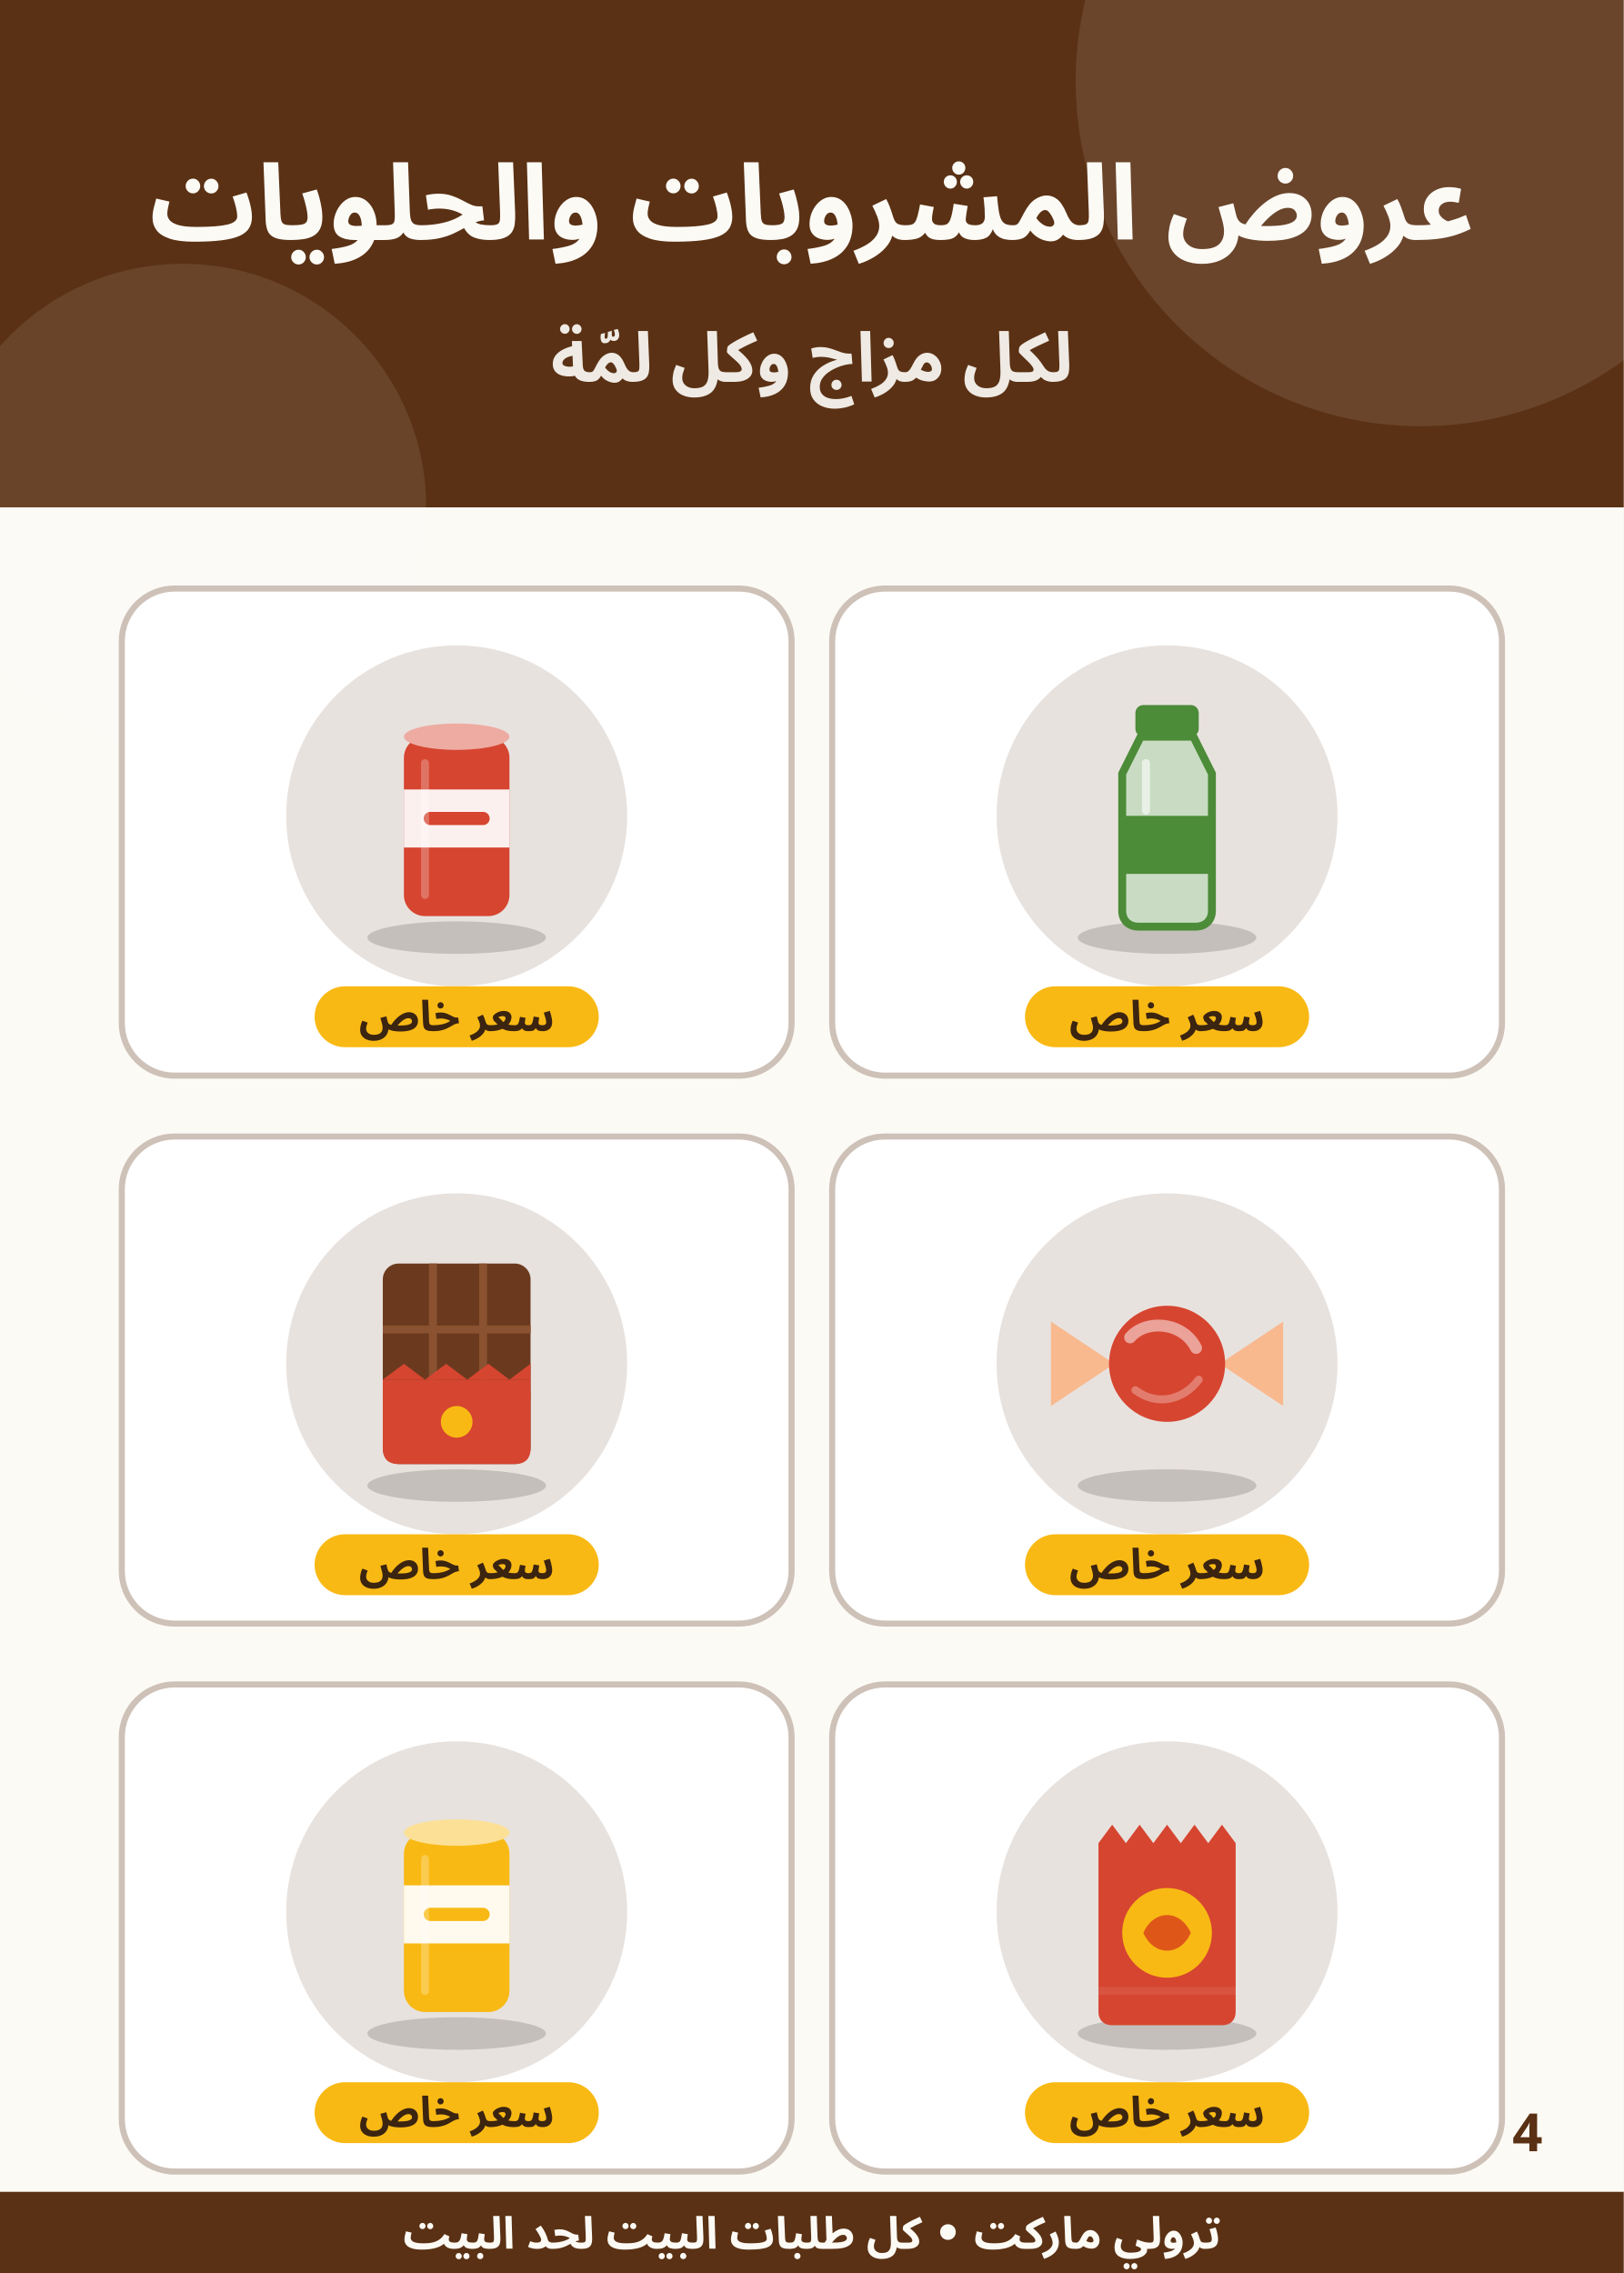
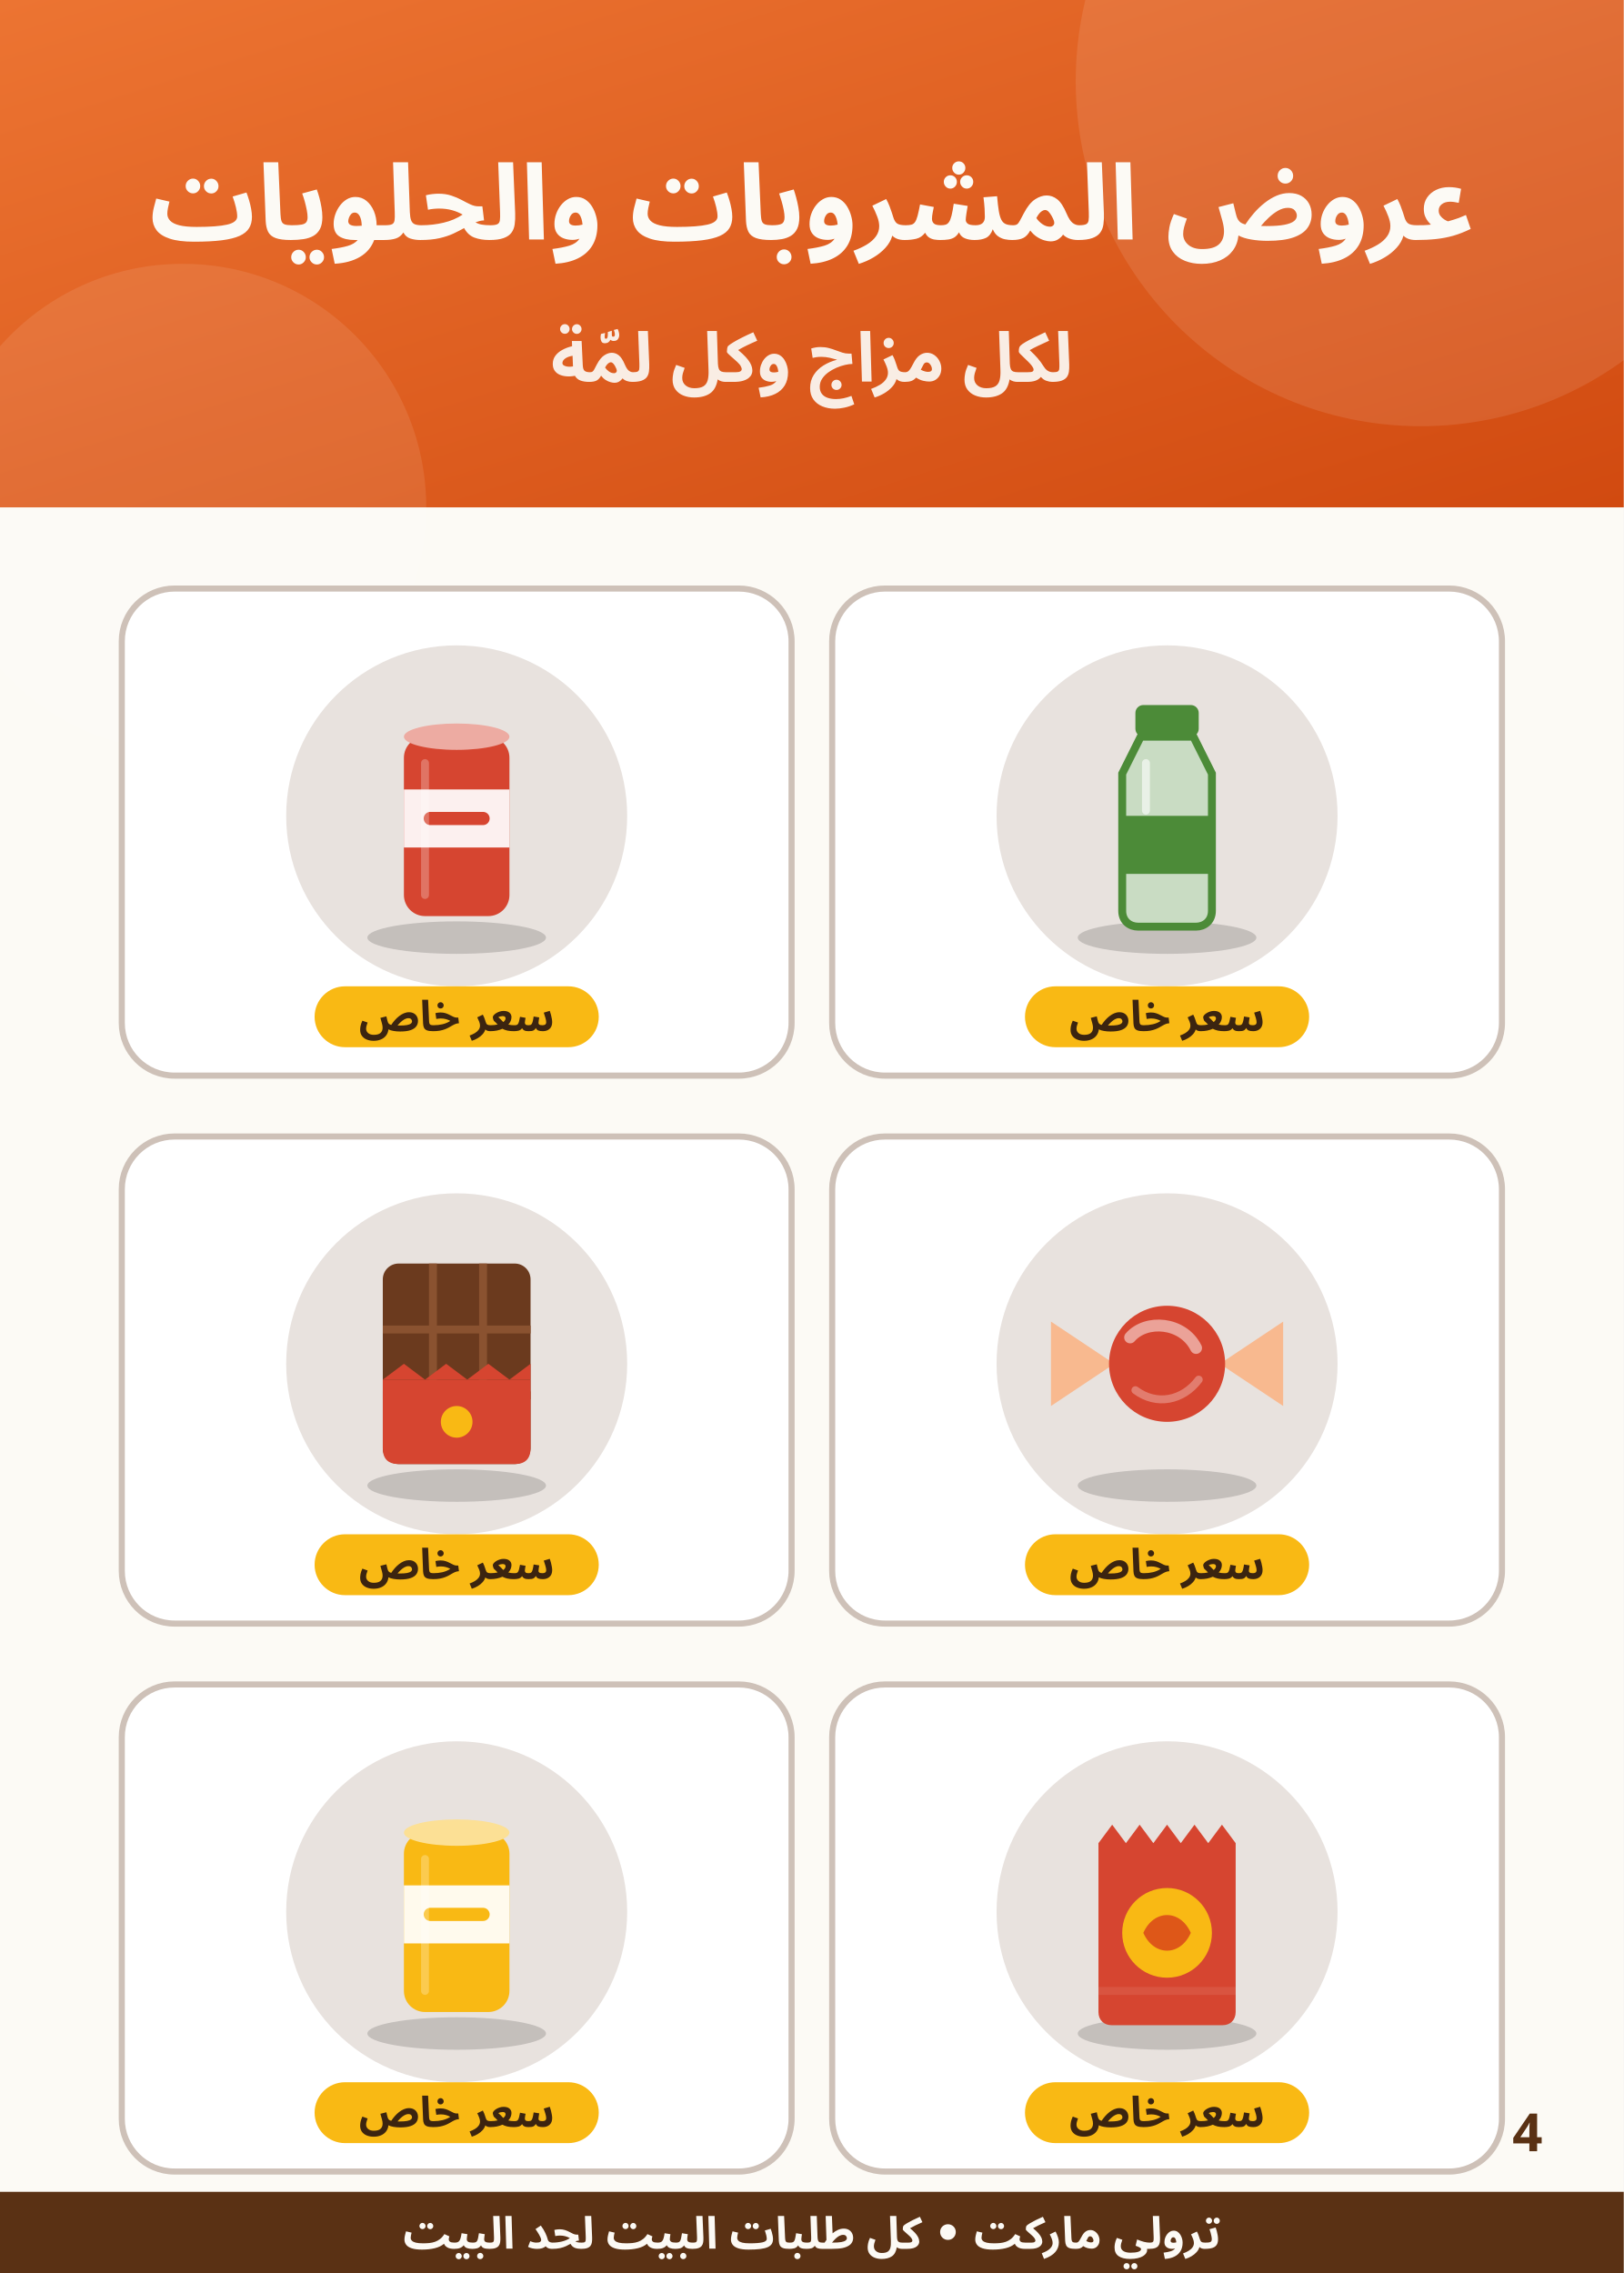
<svg xmlns="http://www.w3.org/2000/svg" viewBox="0 0 800 1120" width="800" height="1120">
+   <defs>
+     <linearGradient id="bgL" x1="0" y1="0" x2="1" y2="1">
+       <stop offset="0" stop-color="#EC7432" />
+       <stop offset="1" stop-color="#D14A10" />
+     </linearGradient>
+   </defs>
  <rect width="800" height="1120" fill="#FCFAF5" />
-   <rect width="800" height="250" fill="#5A3114" />
+   <rect width="800" height="250" fill="url(#bgL)" />
  <circle cx="700" cy="40" r="170" fill="#fff" opacity=".10" />
  <circle cx="90" cy="250" r="120" fill="#fff" opacity=".09" />
  <text x="400" y="118" text-anchor="middle" font-family="Cairo,'Segoe UI',Tahoma,'Noto Sans Arabic','Noto Naskh Arabic','DejaVu Sans',Arial,sans-serif" font-size="52" font-weight="800" fill="#FCFAF5" direction="rtl">عروض المشروبات والحلويات</text>
  <text x="400" y="188" text-anchor="middle" font-family="Cairo,'Segoe UI',Tahoma,'Noto Sans Arabic','Noto Naskh Arabic','DejaVu Sans',Arial,sans-serif" font-size="34" font-weight="600" fill="#FCFAF5" opacity=".92" direction="rtl">لكل مزاج وكل لمّة</text>
  <rect x="60" y="290" width="330" height="240" rx="26" fill="#fff" />
  <rect x="60" y="290" width="330" height="240" rx="26" fill="none" stroke="#cec1b8" stroke-width="3" />
  <circle cx="225" cy="402" r="84" fill="#e8e2de" />
  <ellipse cx="225" cy="462" rx="44" ry="8" fill="#000" opacity=".16" />
  <g transform="translate(225 402) rotate(0) scale(1.300) translate(-50 -50)">
    <rect x="30" y="20" width="40" height="68" rx="8" fill="#D64530" />
    <rect x="30" y="40" width="40" height="22" fill="#fff" opacity=".92" />
    <ellipse cx="50" cy="20" rx="20" ry="5" fill="#edaba2" />
    <path d="M40 51h20" stroke="#D64530" stroke-width="5" stroke-linecap="round" />
    <path d="M38 30v50" stroke="#fff" stroke-width="3" opacity=".25" stroke-linecap="round" />
  </g>
  <rect x="155" y="486" width="140" height="30" rx="15" fill="#F9B914" />
  <text x="225" y="508" text-anchor="middle" font-family="Cairo,'Segoe UI',Tahoma,'Noto Sans Arabic','Noto Naskh Arabic','DejaVu Sans',Arial,sans-serif" font-size="21" font-weight="800" fill="#3B2410" direction="rtl">سعر خاص</text>
  <rect x="410" y="290" width="330" height="240" rx="26" fill="#fff" />
  <rect x="410" y="290" width="330" height="240" rx="26" fill="none" stroke="#cec1b8" stroke-width="3" />
  <circle cx="575" cy="402" r="84" fill="#e8e2de" />
  <ellipse cx="575" cy="462" rx="44" ry="8" fill="#000" opacity=".16" />
  <g transform="translate(575 402) rotate(0) scale(1.300) translate(-50 -50)">
    <rect x="38" y="8" width="24" height="12" rx="3" fill="#4C8B38" />
    <path d="M40 20h20l7 14v52c0 4-3 6-6 6H39c-3 0-6-2-6-6V34z" fill="#c9dcc3" stroke="#4C8B38" stroke-width="3" />
    <rect x="33" y="50" width="34" height="22" fill="#4C8B38" />
    <path d="M42 30v18" stroke="#fff" stroke-width="3" opacity=".6" stroke-linecap="round" />
  </g>
  <rect x="505" y="486" width="140" height="30" rx="15" fill="#F9B914" />
  <text x="575" y="508" text-anchor="middle" font-family="Cairo,'Segoe UI',Tahoma,'Noto Sans Arabic','Noto Naskh Arabic','DejaVu Sans',Arial,sans-serif" font-size="21" font-weight="800" fill="#3B2410" direction="rtl">سعر خاص</text>
  <rect x="60" y="560" width="330" height="240" rx="26" fill="#fff" />
  <rect x="60" y="560" width="330" height="240" rx="26" fill="none" stroke="#cec1b8" stroke-width="3" />
  <circle cx="225" cy="672" r="84" fill="#e8e2de" />
  <ellipse cx="225" cy="732" rx="44" ry="8" fill="#000" opacity=".16" />
  <g transform="translate(225 672) rotate(0) scale(1.300) translate(-50 -50)">
    <rect x="22" y="12" width="56" height="76" rx="6" fill="#6B3A1E" />
    <path d="M22 37h56M22 62h56M41 12v50M60 12v50" stroke="#8A5230" stroke-width="3" />
    <path d="M22 56h56v26c0 4-2 6-6 6H28c-4 0-6-2-6-6z" fill="#D64530" />
    <path d="M22 56l8-6 8 6 8-6 8 6 8-6 8 6 8-6v6z" fill="#D64530" />
    <circle cx="50" cy="72" r="6" fill="#F9B914" />
  </g>
  <rect x="155" y="756" width="140" height="30" rx="15" fill="#F9B914" />
  <text x="225" y="778" text-anchor="middle" font-family="Cairo,'Segoe UI',Tahoma,'Noto Sans Arabic','Noto Naskh Arabic','DejaVu Sans',Arial,sans-serif" font-size="21" font-weight="800" fill="#3B2410" direction="rtl">سعر خاص</text>
  <rect x="410" y="560" width="330" height="240" rx="26" fill="#fff" />
  <rect x="410" y="560" width="330" height="240" rx="26" fill="none" stroke="#cec1b8" stroke-width="3" />
  <circle cx="575" cy="672" r="84" fill="#e8e2de" />
  <ellipse cx="575" cy="732" rx="44" ry="8" fill="#000" opacity=".16" />
  <g transform="translate(575 672) rotate(0) scale(1.300) translate(-50 -50)">
    <path d="M30 50L6 34v32zM70 50l24-16v32z" fill="#F8B98F" />
    <circle cx="50" cy="50" r="22" fill="#D64530" />
    <path d="M36 40c6-7 20-6 25 4" stroke="#fff" stroke-width="4.5" opacity=".5" fill="none" stroke-linecap="round" />
    <path d="M38 60c8 6 18 4 24-4" stroke="#fff" stroke-width="3" opacity=".3" fill="none" stroke-linecap="round" />
  </g>
  <rect x="505" y="756" width="140" height="30" rx="15" fill="#F9B914" />
  <text x="575" y="778" text-anchor="middle" font-family="Cairo,'Segoe UI',Tahoma,'Noto Sans Arabic','Noto Naskh Arabic','DejaVu Sans',Arial,sans-serif" font-size="21" font-weight="800" fill="#3B2410" direction="rtl">سعر خاص</text>
  <rect x="60" y="830" width="330" height="240" rx="26" fill="#fff" />
  <rect x="60" y="830" width="330" height="240" rx="26" fill="none" stroke="#cec1b8" stroke-width="3" />
  <circle cx="225" cy="942" r="84" fill="#e8e2de" />
  <ellipse cx="225" cy="1002" rx="44" ry="8" fill="#000" opacity=".16" />
  <g transform="translate(225 942) rotate(0) scale(1.300) translate(-50 -50)">
    <rect x="30" y="20" width="40" height="68" rx="8" fill="#F9B914" />
    <rect x="30" y="40" width="40" height="22" fill="#fff" opacity=".92" />
    <ellipse cx="50" cy="20" rx="20" ry="5" fill="#fce095" />
    <path d="M40 51h20" stroke="#F9B914" stroke-width="5" stroke-linecap="round" />
    <path d="M38 30v50" stroke="#fff" stroke-width="3" opacity=".25" stroke-linecap="round" />
  </g>
  <rect x="155" y="1026" width="140" height="30" rx="15" fill="#F9B914" />
  <text x="225" y="1048" text-anchor="middle" font-family="Cairo,'Segoe UI',Tahoma,'Noto Sans Arabic','Noto Naskh Arabic','DejaVu Sans',Arial,sans-serif" font-size="21" font-weight="800" fill="#3B2410" direction="rtl">سعر خاص</text>
  <rect x="410" y="830" width="330" height="240" rx="26" fill="#fff" />
  <rect x="410" y="830" width="330" height="240" rx="26" fill="none" stroke="#cec1b8" stroke-width="3" />
  <circle cx="575" cy="942" r="84" fill="#e8e2de" />
  <ellipse cx="575" cy="1002" rx="44" ry="8" fill="#000" opacity=".16" />
  <g transform="translate(575 942) rotate(0) scale(1.300) translate(-50 -50)">
    <path d="M24 24 l5.2 -7 5.2 7 l5.2 -7 5.2 7 l5.2 -7 5.2 7 l5.2 -7 5.2 7 l5.2 -7 5.2 7 v64 c0 3-2 5-5 5H29c-3 0-5-2-5-5z" fill="#D64530" />
    <circle cx="50" cy="58" r="17" fill="#F9B914" />
    <path d="M41 58c4-9 14-9 18 0-4 9-14 9-18 0z" fill="#DE5718" />
    <path d="M24 80h52" stroke="#fff" stroke-width="3" opacity=".08" />
  </g>
  <rect x="505" y="1026" width="140" height="30" rx="15" fill="#F9B914" />
  <text x="575" y="1048" text-anchor="middle" font-family="Cairo,'Segoe UI',Tahoma,'Noto Sans Arabic','Noto Naskh Arabic','DejaVu Sans',Arial,sans-serif" font-size="21" font-weight="800" fill="#3B2410" direction="rtl">سعر خاص</text>
  <rect y="1080" width="800" height="40" fill="#5A3114" />
  <text x="400" y="1108" text-anchor="middle" font-family="Cairo,'Segoe UI',Tahoma,'Noto Sans Arabic','Noto Naskh Arabic','DejaVu Sans',Arial,sans-serif" font-size="22" font-weight="700" fill="#FCFAF5" direction="rtl">ترولي ماركت • كل طلبات البيت لحد البيت</text>
  <text x="760" y="1060" text-anchor="end" font-family="Cairo,'Segoe UI',Tahoma,'Noto Sans Arabic','Noto Naskh Arabic','DejaVu Sans',Arial,sans-serif" font-size="26" font-weight="800" fill="#5A3114">4</text>
</svg>
